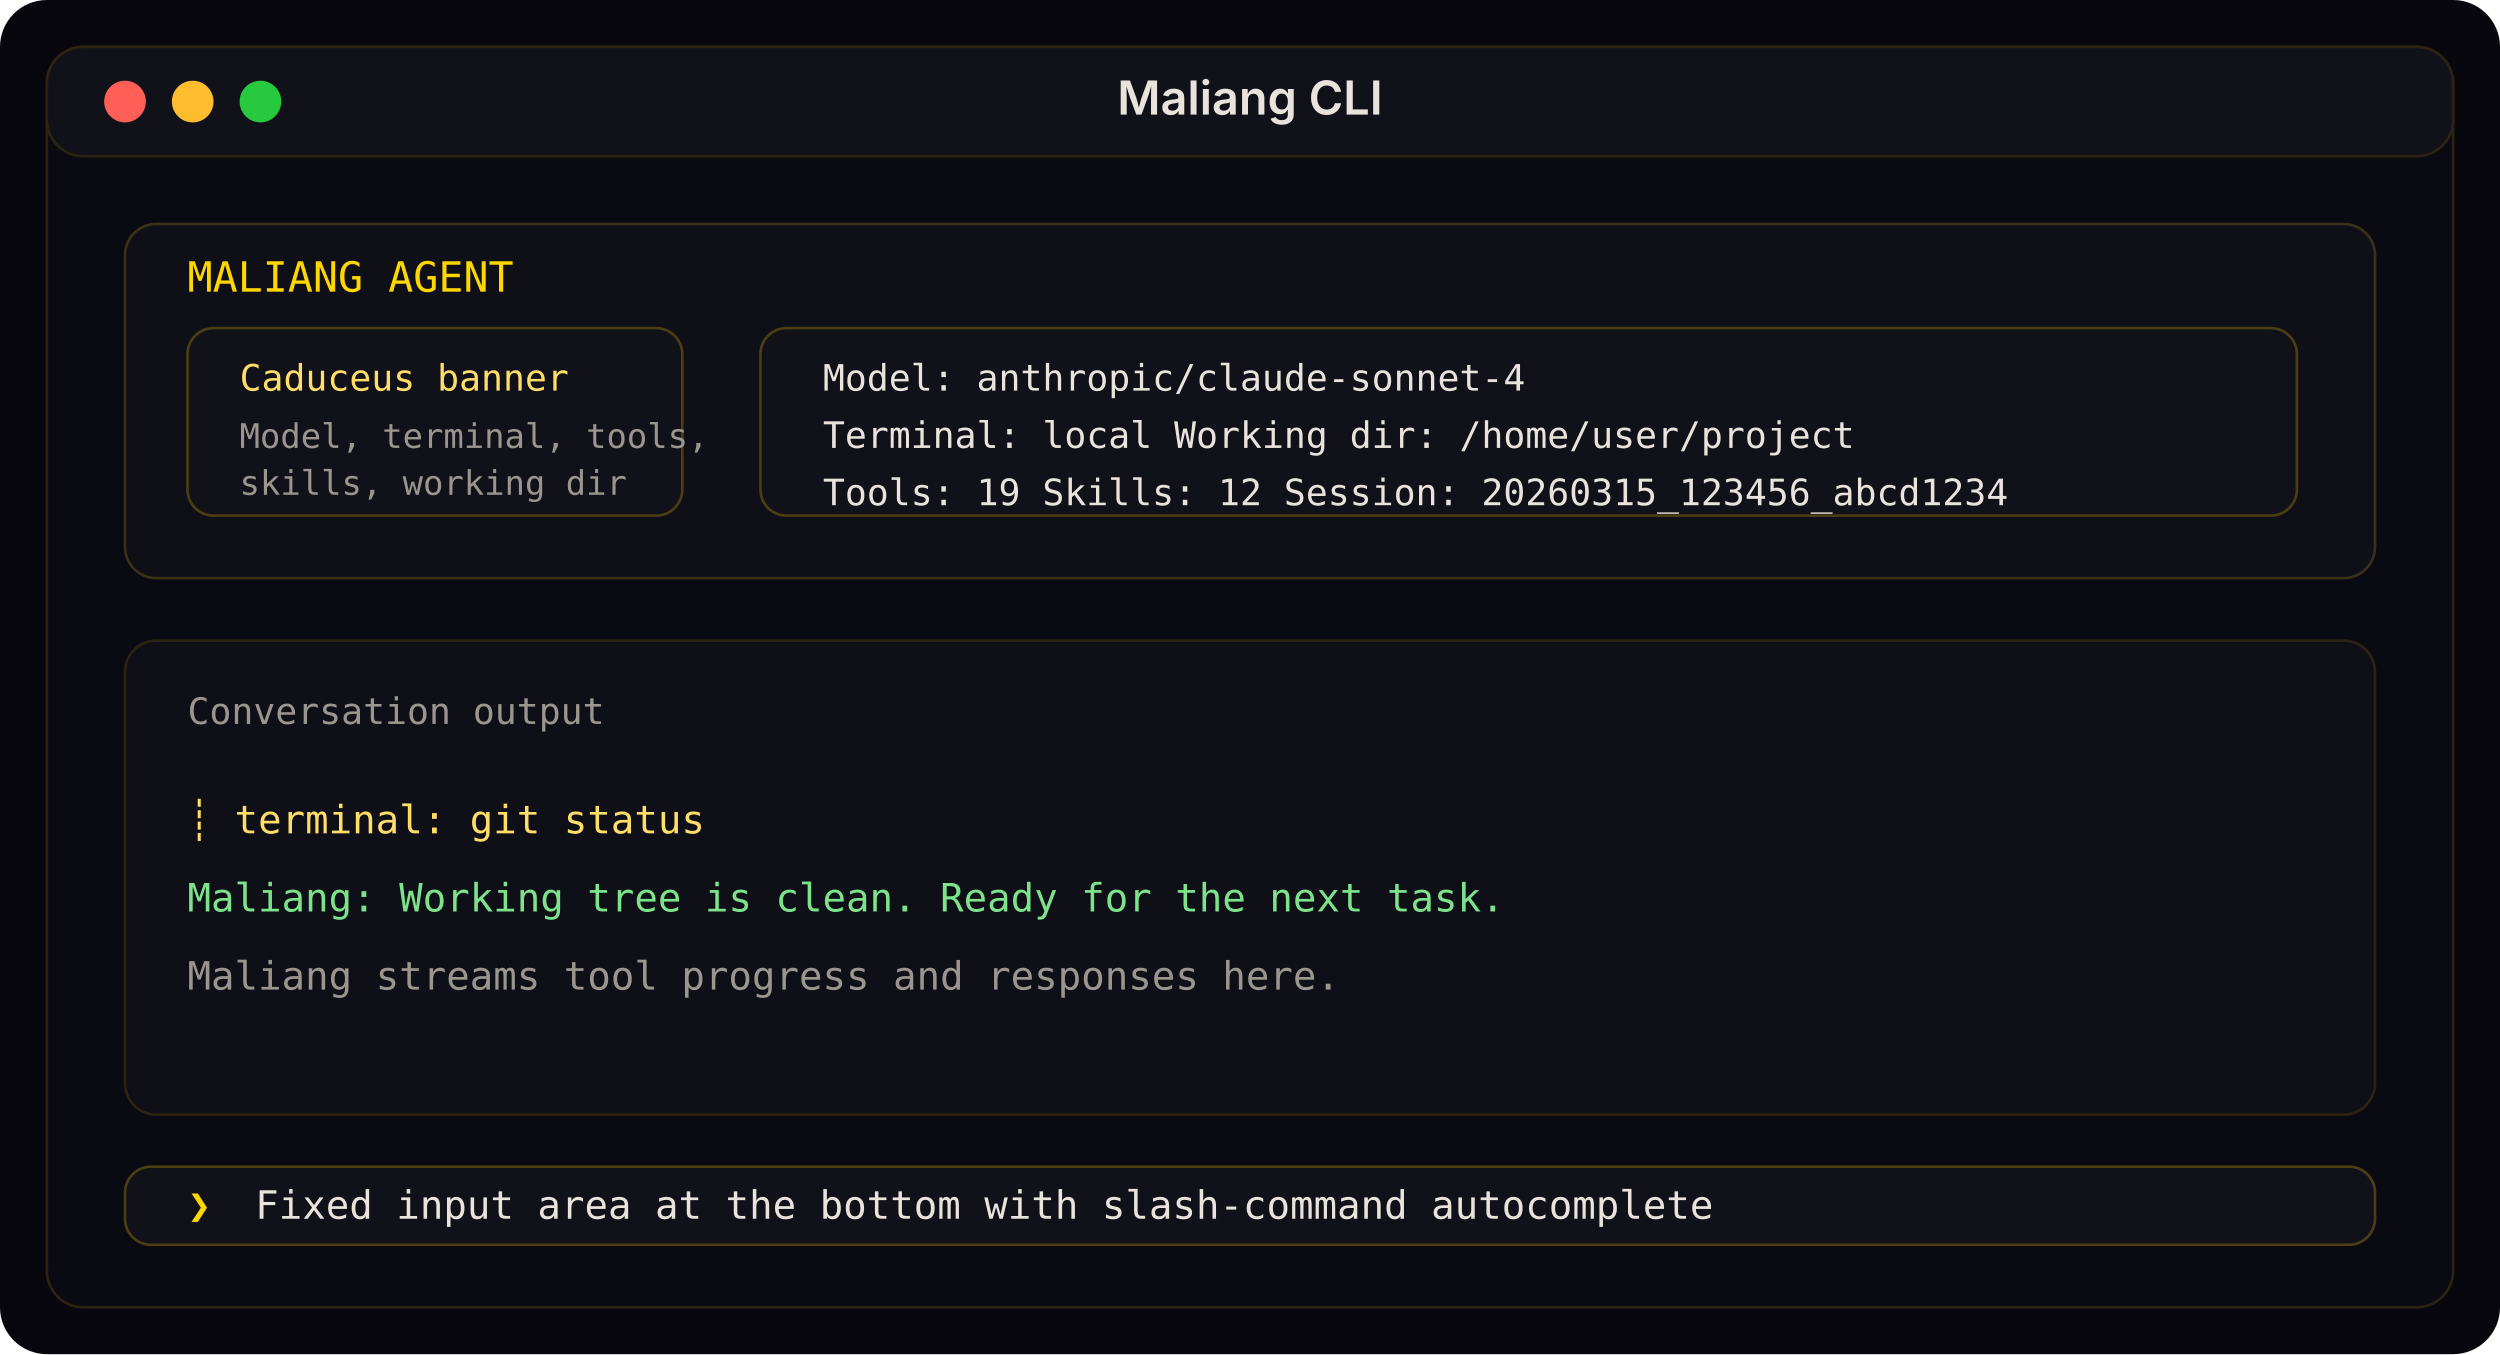
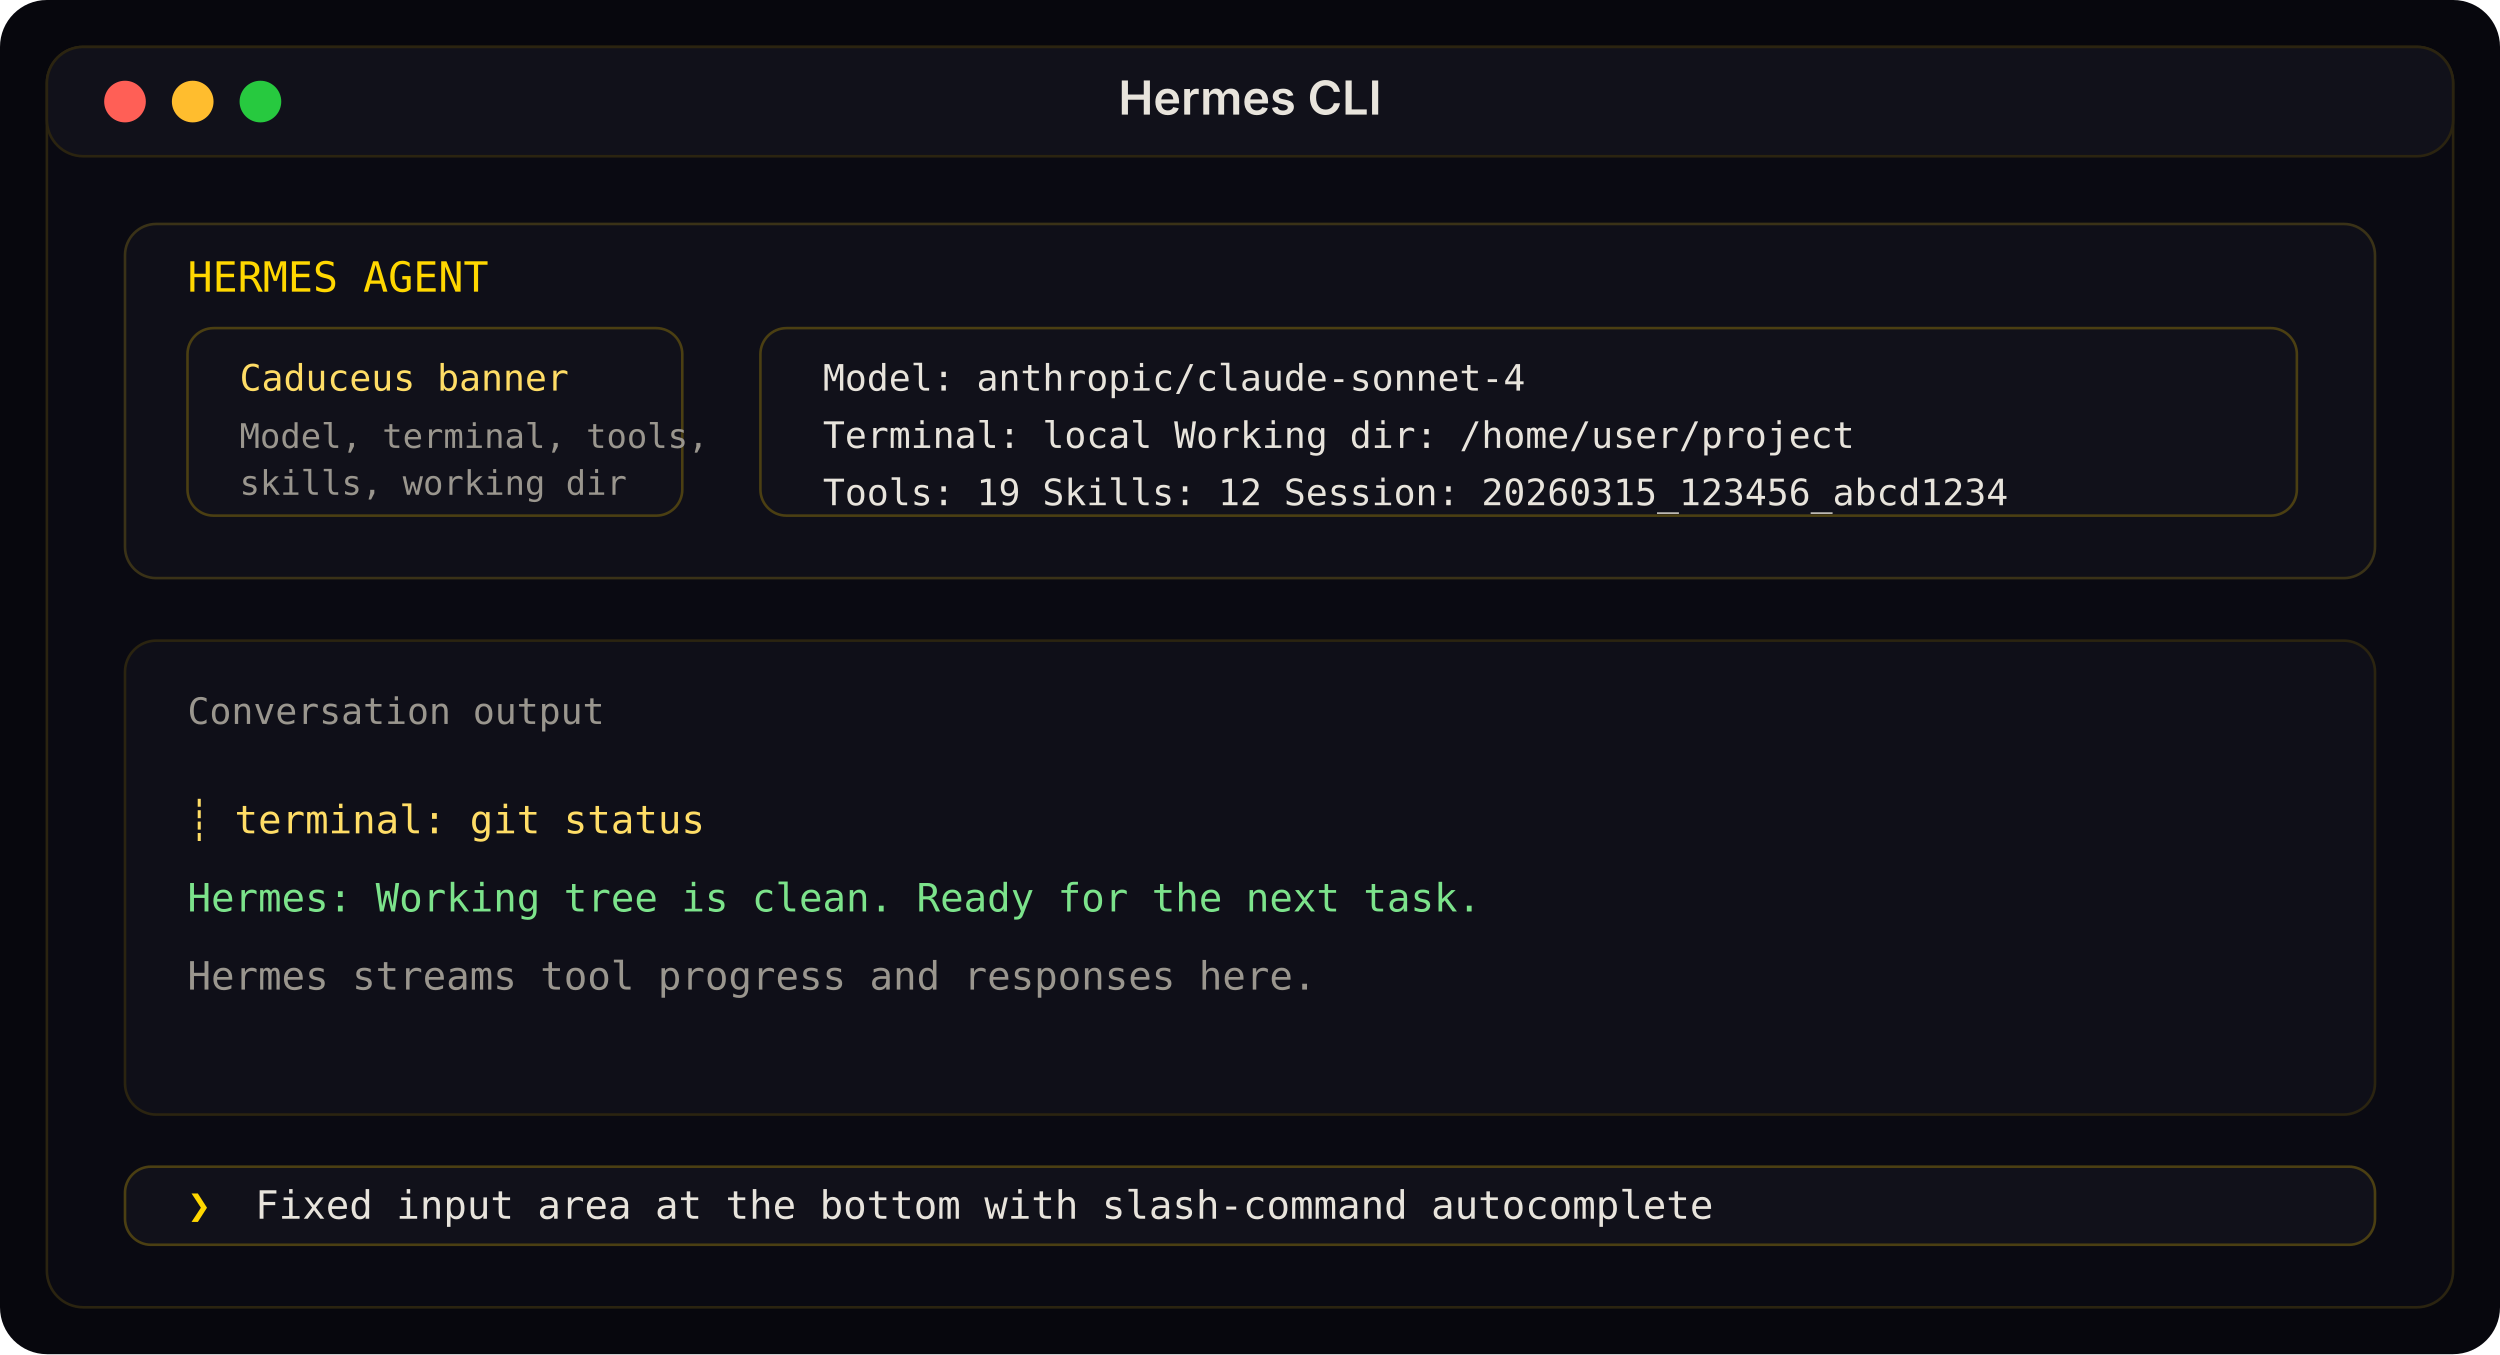
<svg xmlns="http://www.w3.org/2000/svg" width="960" height="520" viewBox="0 0 960 520" role="img" aria-labelledby="title desc">
  <rect width="960" height="520" rx="18" fill="#07070d" />
  <rect x="18" y="18" width="924" height="484" rx="14" fill="#0a0a12" stroke="#2b2410" />
  <rect x="18" y="18" width="924" height="42" rx="14" fill="#11111a" stroke="#2b2410" />
  <circle cx="48" cy="39" r="8" fill="#ff5f56" />
  <circle cx="74" cy="39" r="8" fill="#ffbd2e" />
  <circle cx="100" cy="39" r="8" fill="#27c93f" />
-   <text x="480" y="44" text-anchor="middle" fill="#e8e4dc" font-family="Inter, sans-serif" font-size="18" font-weight="600">Maliang CLI</text>
+   <text x="480" y="44" text-anchor="middle" fill="#e8e4dc" font-family="Inter, sans-serif" font-size="18" font-weight="600">Hermes CLI</text>
  <rect x="48" y="86" width="864" height="136" rx="12" fill="#0f0f18" stroke="#3a3217" />
-   <text x="72" y="112" fill="#ffd700" font-family="JetBrains Mono, monospace" font-size="16">MALIANG AGENT</text>
+   <text x="72" y="112" fill="#ffd700" font-family="JetBrains Mono, monospace" font-size="16">HERMES AGENT</text>
  <rect x="72" y="126" width="190" height="72" rx="10" fill="#11111a" stroke="#4b3f12" />
  <text x="92" y="150" fill="#ffdd66" font-family="JetBrains Mono, monospace" font-size="14">Caduceus banner</text>
  <text x="92" y="172" fill="#9a968e" font-family="JetBrains Mono, monospace" font-size="13">Model, terminal, tools,</text>
  <text x="92" y="190" fill="#9a968e" font-family="JetBrains Mono, monospace" font-size="13">skills, working dir</text>
  <rect x="292" y="126" width="590" height="72" rx="10" fill="#11111a" stroke="#4b3f12" />
  <text x="316" y="150" fill="#e8e4dc" font-family="JetBrains Mono, monospace" font-size="14">Model: anthropic/claude-sonnet-4</text>
  <text x="316" y="172" fill="#e8e4dc" font-family="JetBrains Mono, monospace" font-size="14">Terminal: local   Working dir: /home/user/project</text>
  <text x="316" y="194" fill="#e8e4dc" font-family="JetBrains Mono, monospace" font-size="14">Tools: 19   Skills: 12   Session: 20260315_123456_abcd1234</text>
  <rect x="48" y="246" width="864" height="182" rx="12" fill="#0f0f18" stroke="#2b2410" />
  <text x="72" y="278" fill="#9a968e" font-family="JetBrains Mono, monospace" font-size="14">Conversation output</text>
  <text x="72" y="320" fill="#ffdd66" font-family="JetBrains Mono, monospace" font-size="15">┊ terminal: git status</text>
-   <text x="72" y="350" fill="#7ce38b" font-family="JetBrains Mono, monospace" font-size="15">Maliang: Working tree is clean. Ready for the next task.</text>
-   <text x="72" y="380" fill="#9a968e" font-family="JetBrains Mono, monospace" font-size="15">Maliang streams tool progress and responses here.</text>
+   <text x="72" y="350" fill="#7ce38b" font-family="JetBrains Mono, monospace" font-size="15">Hermes: Working tree is clean. Ready for the next task.</text>
+   <text x="72" y="380" fill="#9a968e" font-family="JetBrains Mono, monospace" font-size="15">Hermes streams tool progress and responses here.</text>
  <rect x="48" y="448" width="864" height="30" rx="10" fill="#11111a" stroke="#4b3f12" />
  <text x="72" y="468" fill="#ffd700" font-family="JetBrains Mono, monospace" font-size="15">❯</text>
  <text x="98" y="468" fill="#e8e4dc" font-family="JetBrains Mono, monospace" font-size="15">Fixed input area at the bottom with slash-command autocomplete</text>
</svg>
